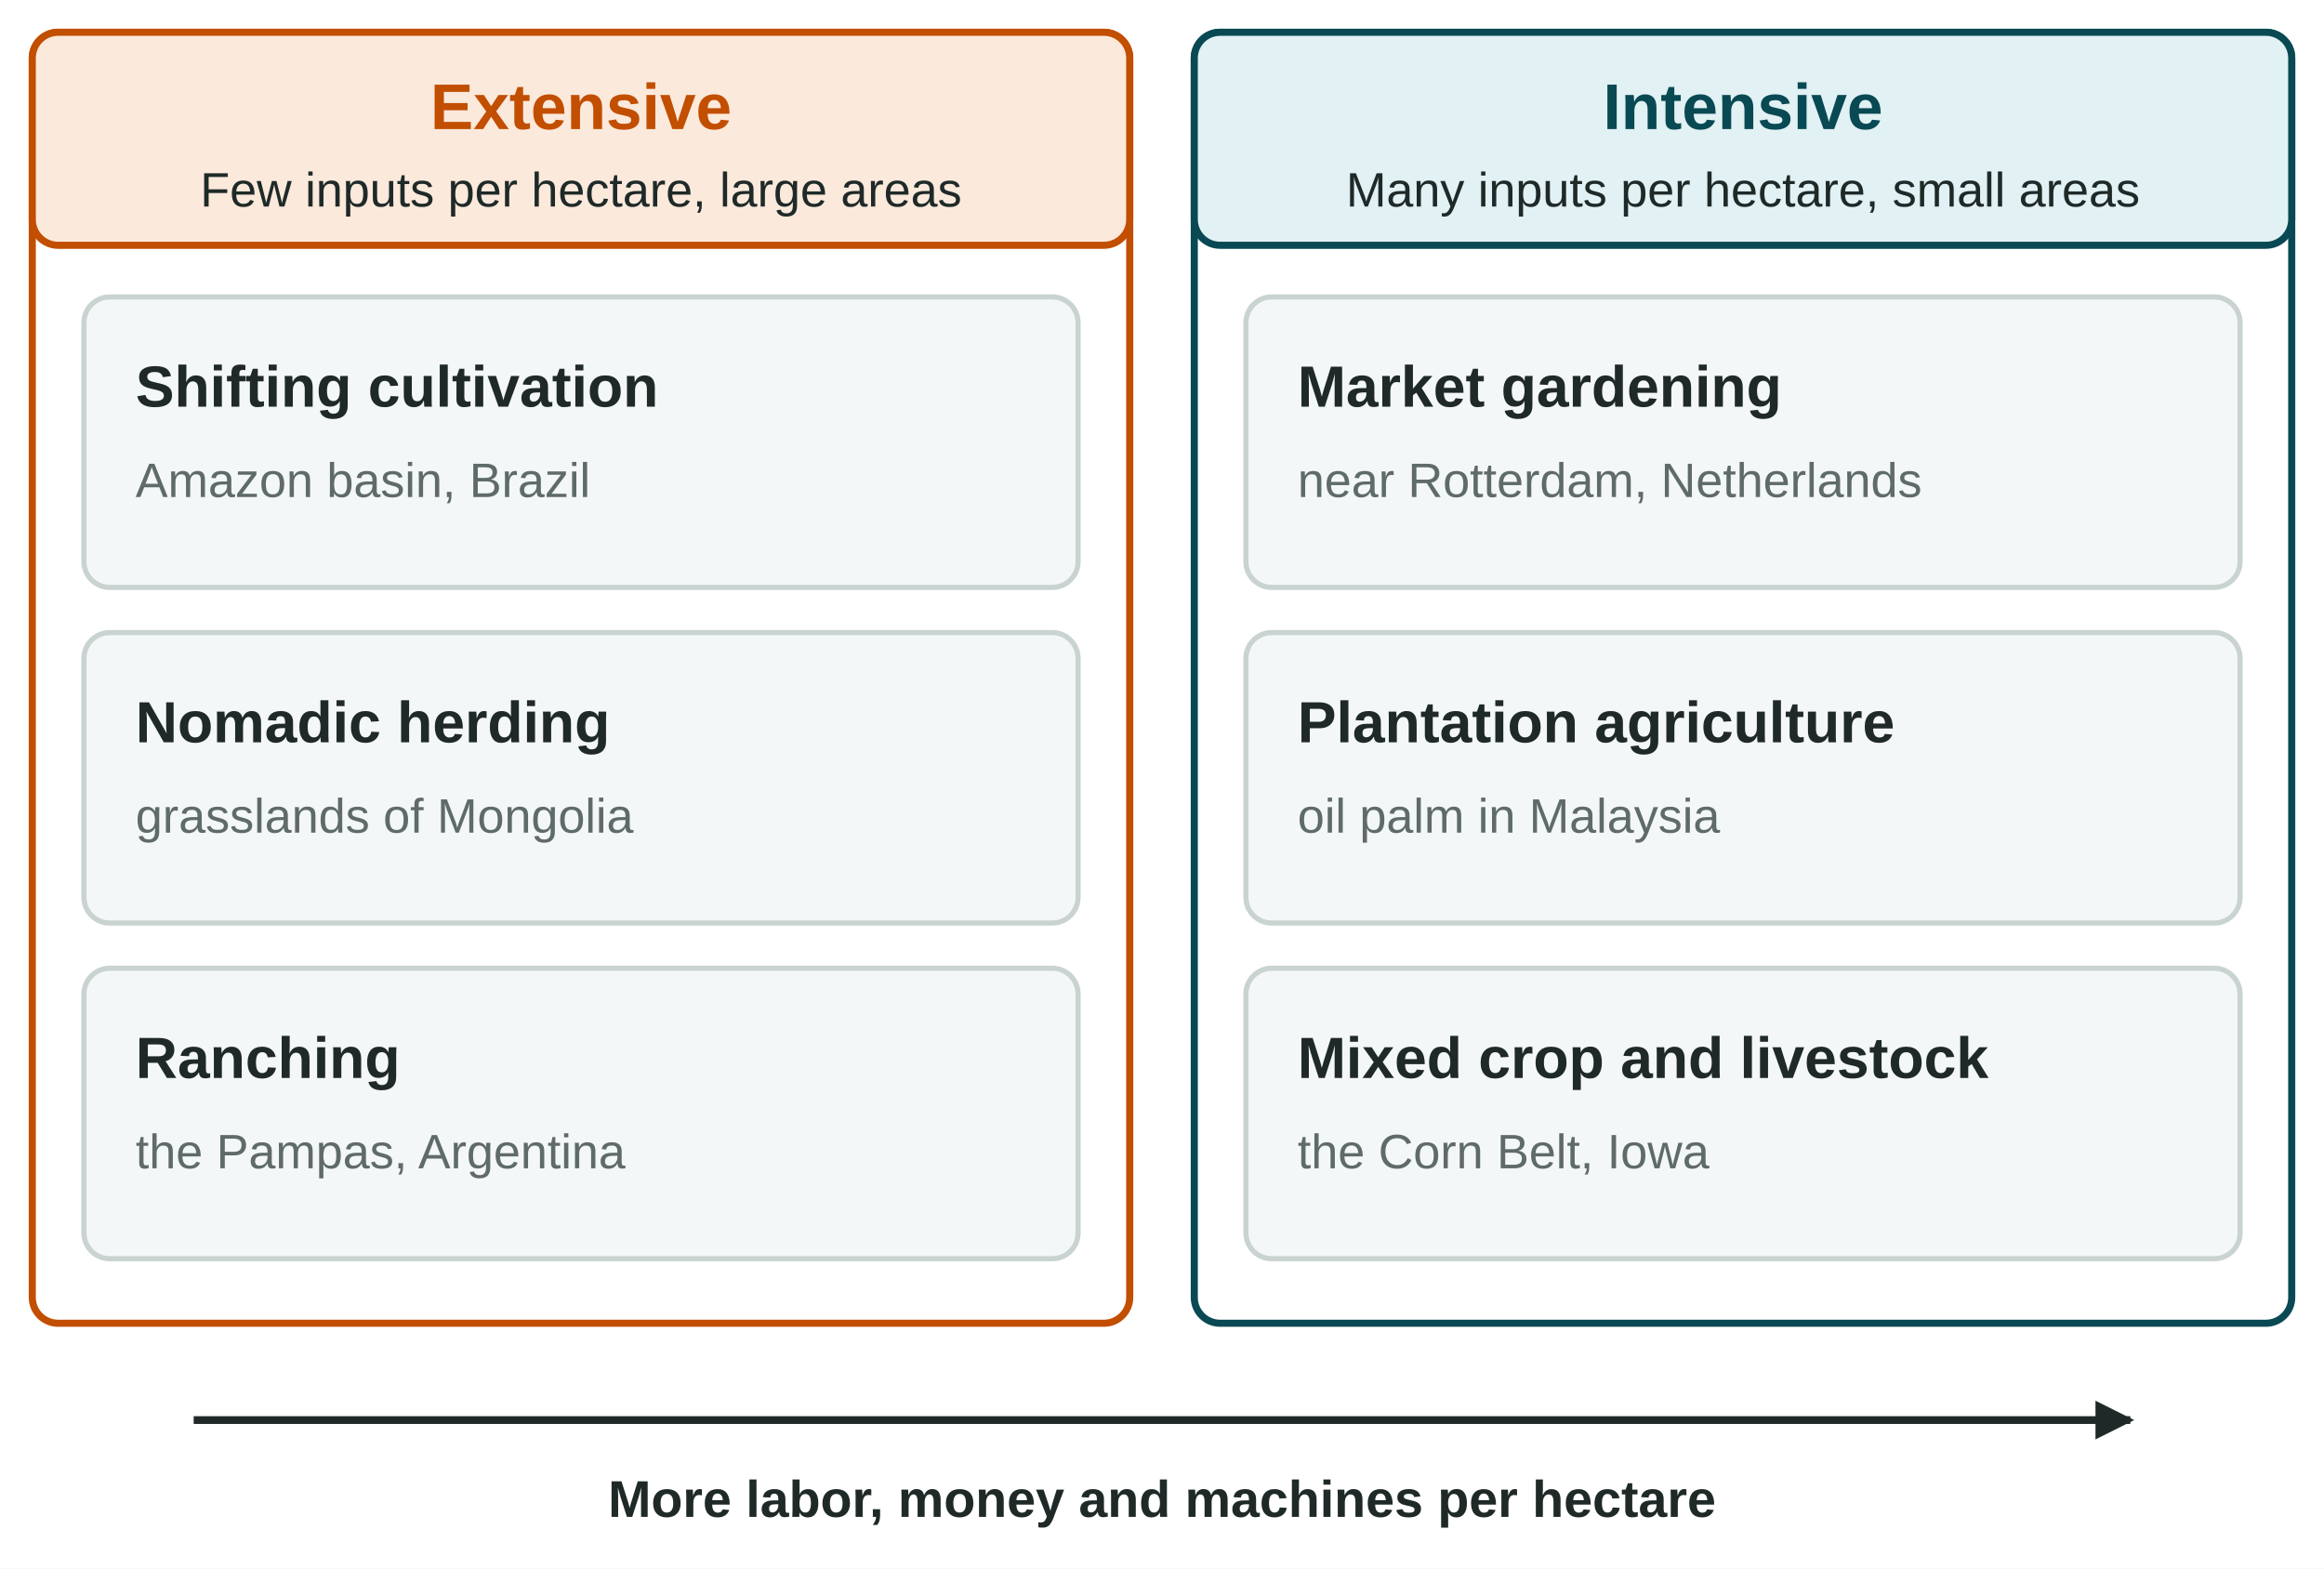
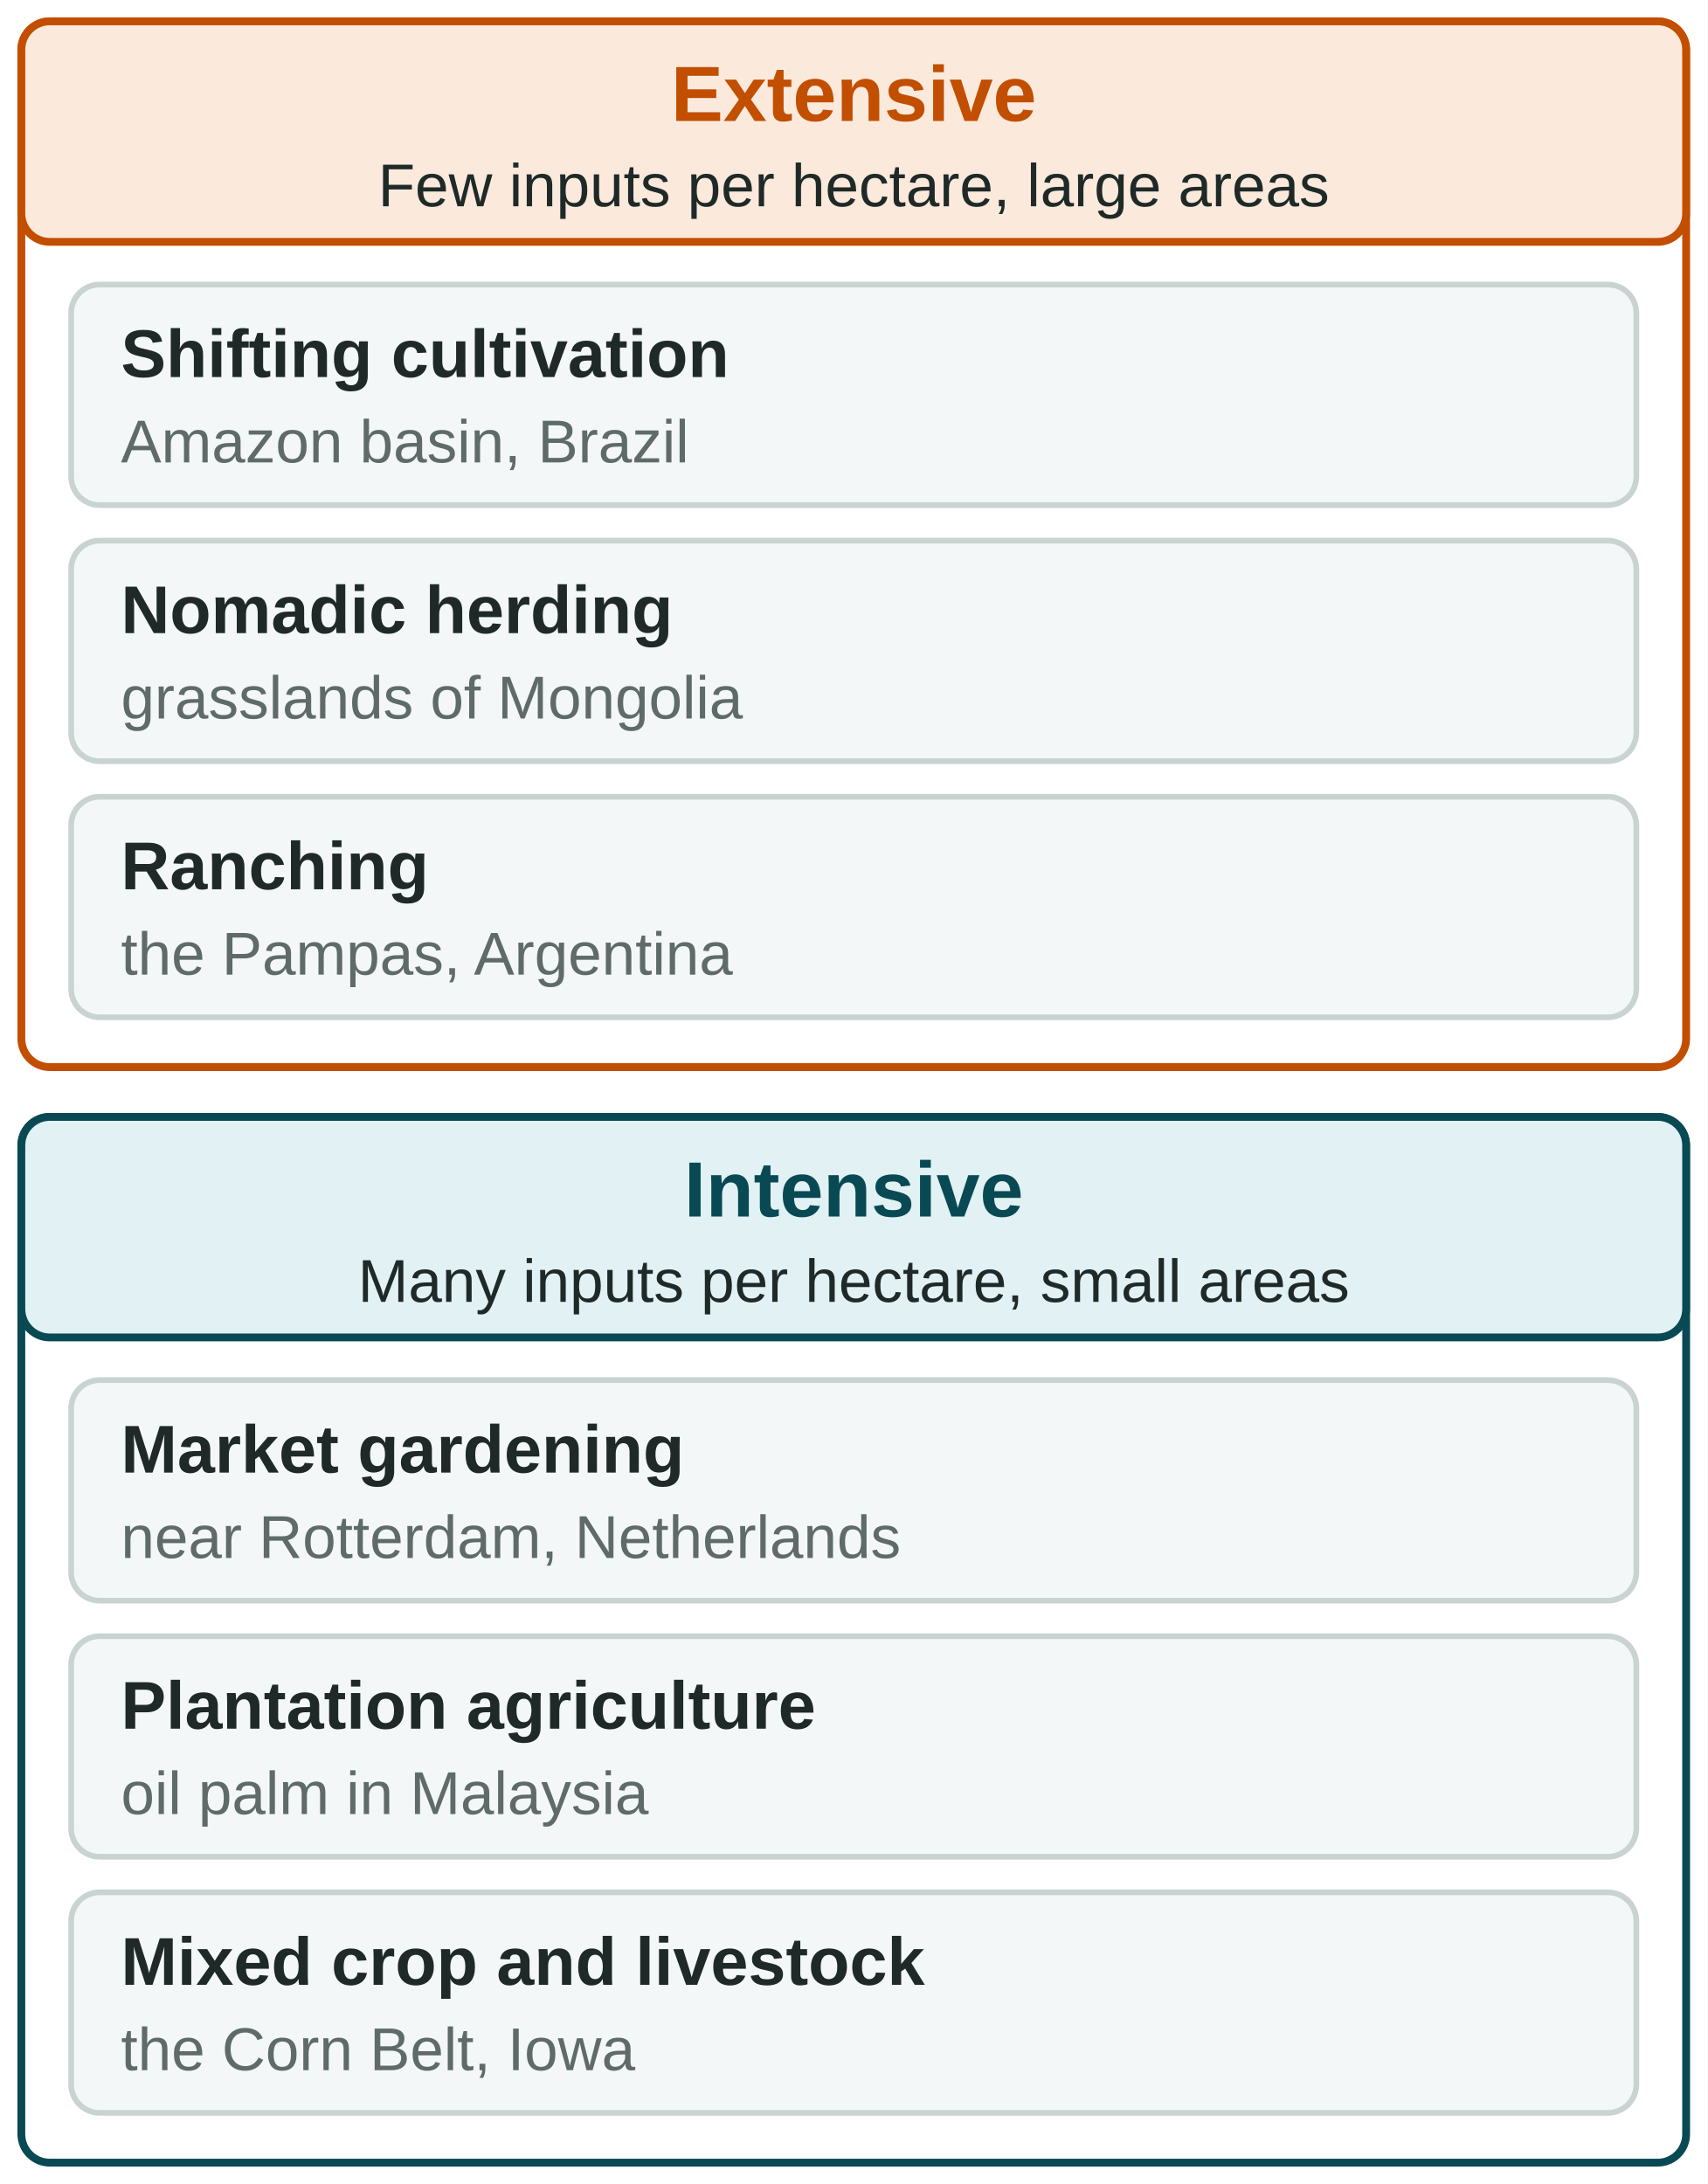
- <svg xmlns="http://www.w3.org/2000/svg" viewBox="0 0 720 486" width="720" height="486" role="img" aria-labelledby="t d" font-family="Arial, Helvetica, sans-serif">
+ <svg xmlns="http://www.w3.org/2000/svg" viewBox="0 0 480 614" width="480" height="614" role="img" aria-labelledby="t d" font-family="Arial, Helvetica, sans-serif">
  <defs>
    <marker id="ar-ink" viewBox="0 0 10 10" refX="9" refY="5" markerUnits="userSpaceOnUse" markerWidth="12" markerHeight="12" orient="auto-start-reverse">
      <path d="M0,0 L10,5 L0,10 z" fill="#1F2A28" />
    </marker>
    <marker id="ar-teal" viewBox="0 0 10 10" refX="9" refY="5" markerUnits="userSpaceOnUse" markerWidth="12" markerHeight="12" orient="auto-start-reverse">
      <path d="M0,0 L10,5 L0,10 z" fill="#094953" />
    </marker>
    <marker id="ar-verm" viewBox="0 0 10 10" refX="9" refY="5" markerUnits="userSpaceOnUse" markerWidth="12" markerHeight="12" orient="auto-start-reverse">
      <path d="M0,0 L10,5 L0,10 z" fill="#C24E00" />
    </marker>
    <marker id="ar-green" viewBox="0 0 10 10" refX="9" refY="5" markerUnits="userSpaceOnUse" markerWidth="12" markerHeight="12" orient="auto-start-reverse">
      <path d="M0,0 L10,5 L0,10 z" fill="#009E73" />
    </marker>
  </defs>
-   <rect width="720" height="486" fill="#FFFFFF" />
-   <rect x="10" y="10" width="340" height="400" rx="8" fill="#FFFFFF" stroke="#C24E00" stroke-width="2.2" />
-   <rect x="10" y="10" width="340" height="66" rx="8" fill="#FBE9DC" stroke="#C24E00" stroke-width="2.2" />
-   <text x="180" y="40" font-size="20" fill="#C24E00" text-anchor="middle" font-weight="700">Extensive</text>
-   <text x="180" y="64" font-size="15" fill="#1F2A28" text-anchor="middle">Few inputs per hectare, large areas</text>
-   <rect x="26" y="92" width="308" height="90" rx="8" fill="#F4F7F7" stroke="#C9D3D1" stroke-width="1.6" />
-   <text x="42" y="126" font-size="18" fill="#1F2A28" font-weight="700">Shifting cultivation</text>
-   <text x="42" y="154" font-size="15" fill="#5F6B68">Amazon basin, Brazil</text>
-   <rect x="26" y="196" width="308" height="90" rx="8" fill="#F4F7F7" stroke="#C9D3D1" stroke-width="1.6" />
-   <text x="42" y="230" font-size="18" fill="#1F2A28" font-weight="700">Nomadic herding</text>
-   <text x="42" y="258" font-size="15" fill="#5F6B68">grasslands of Mongolia</text>
-   <rect x="26" y="300" width="308" height="90" rx="8" fill="#F4F7F7" stroke="#C9D3D1" stroke-width="1.6" />
-   <text x="42" y="334" font-size="18" fill="#1F2A28" font-weight="700">Ranching</text>
-   <text x="42" y="362" font-size="15" fill="#5F6B68">the Pampas, Argentina</text>
-   <rect x="370" y="10" width="340" height="400" rx="8" fill="#FFFFFF" stroke="#094953" stroke-width="2.2" />
-   <rect x="370" y="10" width="340" height="66" rx="8" fill="#E1F1F4" stroke="#094953" stroke-width="2.2" />
-   <text x="540" y="40" font-size="20" fill="#094953" text-anchor="middle" font-weight="700">Intensive</text>
-   <text x="540" y="64" font-size="15" fill="#1F2A28" text-anchor="middle">Many inputs per hectare, small areas</text>
-   <rect x="386" y="92" width="308" height="90" rx="8" fill="#F4F7F7" stroke="#C9D3D1" stroke-width="1.6" />
-   <text x="402" y="126" font-size="18" fill="#1F2A28" font-weight="700">Market gardening</text>
-   <text x="402" y="154" font-size="15" fill="#5F6B68">near Rotterdam, Netherlands</text>
-   <rect x="386" y="196" width="308" height="90" rx="8" fill="#F4F7F7" stroke="#C9D3D1" stroke-width="1.6" />
-   <text x="402" y="230" font-size="18" fill="#1F2A28" font-weight="700">Plantation agriculture</text>
-   <text x="402" y="258" font-size="15" fill="#5F6B68">oil palm in Malaysia</text>
-   <rect x="386" y="300" width="308" height="90" rx="8" fill="#F4F7F7" stroke="#C9D3D1" stroke-width="1.6" />
-   <text x="402" y="334" font-size="18" fill="#1F2A28" font-weight="700">Mixed crop and livestock</text>
-   <text x="402" y="362" font-size="15" fill="#5F6B68">the Corn Belt, Iowa</text>
-   <line x1="60" y1="440" x2="660" y2="440" stroke="#1F2A28" stroke-width="2.4" marker-end="url(#ar-ink)" />
-   <text x="360" y="470" font-size="16" fill="#1F2A28" text-anchor="middle" font-weight="700">More labor, money and machines per hectare</text>
+   <rect width="480" height="614" fill="#FFFFFF" />
+   <rect x="6" y="6" width="468" height="294" rx="8" fill="#FFFFFF" stroke="#C24E00" stroke-width="2.2" />
+   <rect x="6" y="6" width="468" height="62" rx="8" fill="#FBE9DC" stroke="#C24E00" stroke-width="2.2" />
+   <text x="240" y="34" font-size="22" fill="#C24E00" text-anchor="middle" font-weight="700">Extensive</text>
+   <text x="240" y="58" font-size="17" fill="#1F2A28" text-anchor="middle">Few inputs per hectare, large areas</text>
+   <rect x="20" y="80" width="440" height="62" rx="8" fill="#F4F7F7" stroke="#C9D3D1" stroke-width="1.6" />
+   <text x="34" y="106" font-size="19" fill="#1F2A28" font-weight="700">Shifting cultivation</text>
+   <text x="34" y="130" font-size="17" fill="#5F6B68">Amazon basin, Brazil</text>
+   <rect x="20" y="152" width="440" height="62" rx="8" fill="#F4F7F7" stroke="#C9D3D1" stroke-width="1.6" />
+   <text x="34" y="178" font-size="19" fill="#1F2A28" font-weight="700">Nomadic herding</text>
+   <text x="34" y="202" font-size="17" fill="#5F6B68">grasslands of Mongolia</text>
+   <rect x="20" y="224" width="440" height="62" rx="8" fill="#F4F7F7" stroke="#C9D3D1" stroke-width="1.6" />
+   <text x="34" y="250" font-size="19" fill="#1F2A28" font-weight="700">Ranching</text>
+   <text x="34" y="274" font-size="17" fill="#5F6B68">the Pampas, Argentina</text>
+   <rect x="6" y="314" width="468" height="294" rx="8" fill="#FFFFFF" stroke="#094953" stroke-width="2.2" />
+   <rect x="6" y="314" width="468" height="62" rx="8" fill="#E1F1F4" stroke="#094953" stroke-width="2.2" />
+   <text x="240" y="342" font-size="22" fill="#094953" text-anchor="middle" font-weight="700">Intensive</text>
+   <text x="240" y="366" font-size="17" fill="#1F2A28" text-anchor="middle">Many inputs per hectare, small areas</text>
+   <rect x="20" y="388" width="440" height="62" rx="8" fill="#F4F7F7" stroke="#C9D3D1" stroke-width="1.6" />
+   <text x="34" y="414" font-size="19" fill="#1F2A28" font-weight="700">Market gardening</text>
+   <text x="34" y="438" font-size="17" fill="#5F6B68">near Rotterdam, Netherlands</text>
+   <rect x="20" y="460" width="440" height="62" rx="8" fill="#F4F7F7" stroke="#C9D3D1" stroke-width="1.6" />
+   <text x="34" y="486" font-size="19" fill="#1F2A28" font-weight="700">Plantation agriculture</text>
+   <text x="34" y="510" font-size="17" fill="#5F6B68">oil palm in Malaysia</text>
+   <rect x="20" y="532" width="440" height="62" rx="8" fill="#F4F7F7" stroke="#C9D3D1" stroke-width="1.6" />
+   <text x="34" y="558" font-size="19" fill="#1F2A28" font-weight="700">Mixed crop and livestock</text>
+   <text x="34" y="582" font-size="17" fill="#5F6B68">the Corn Belt, Iowa</text>
</svg>
